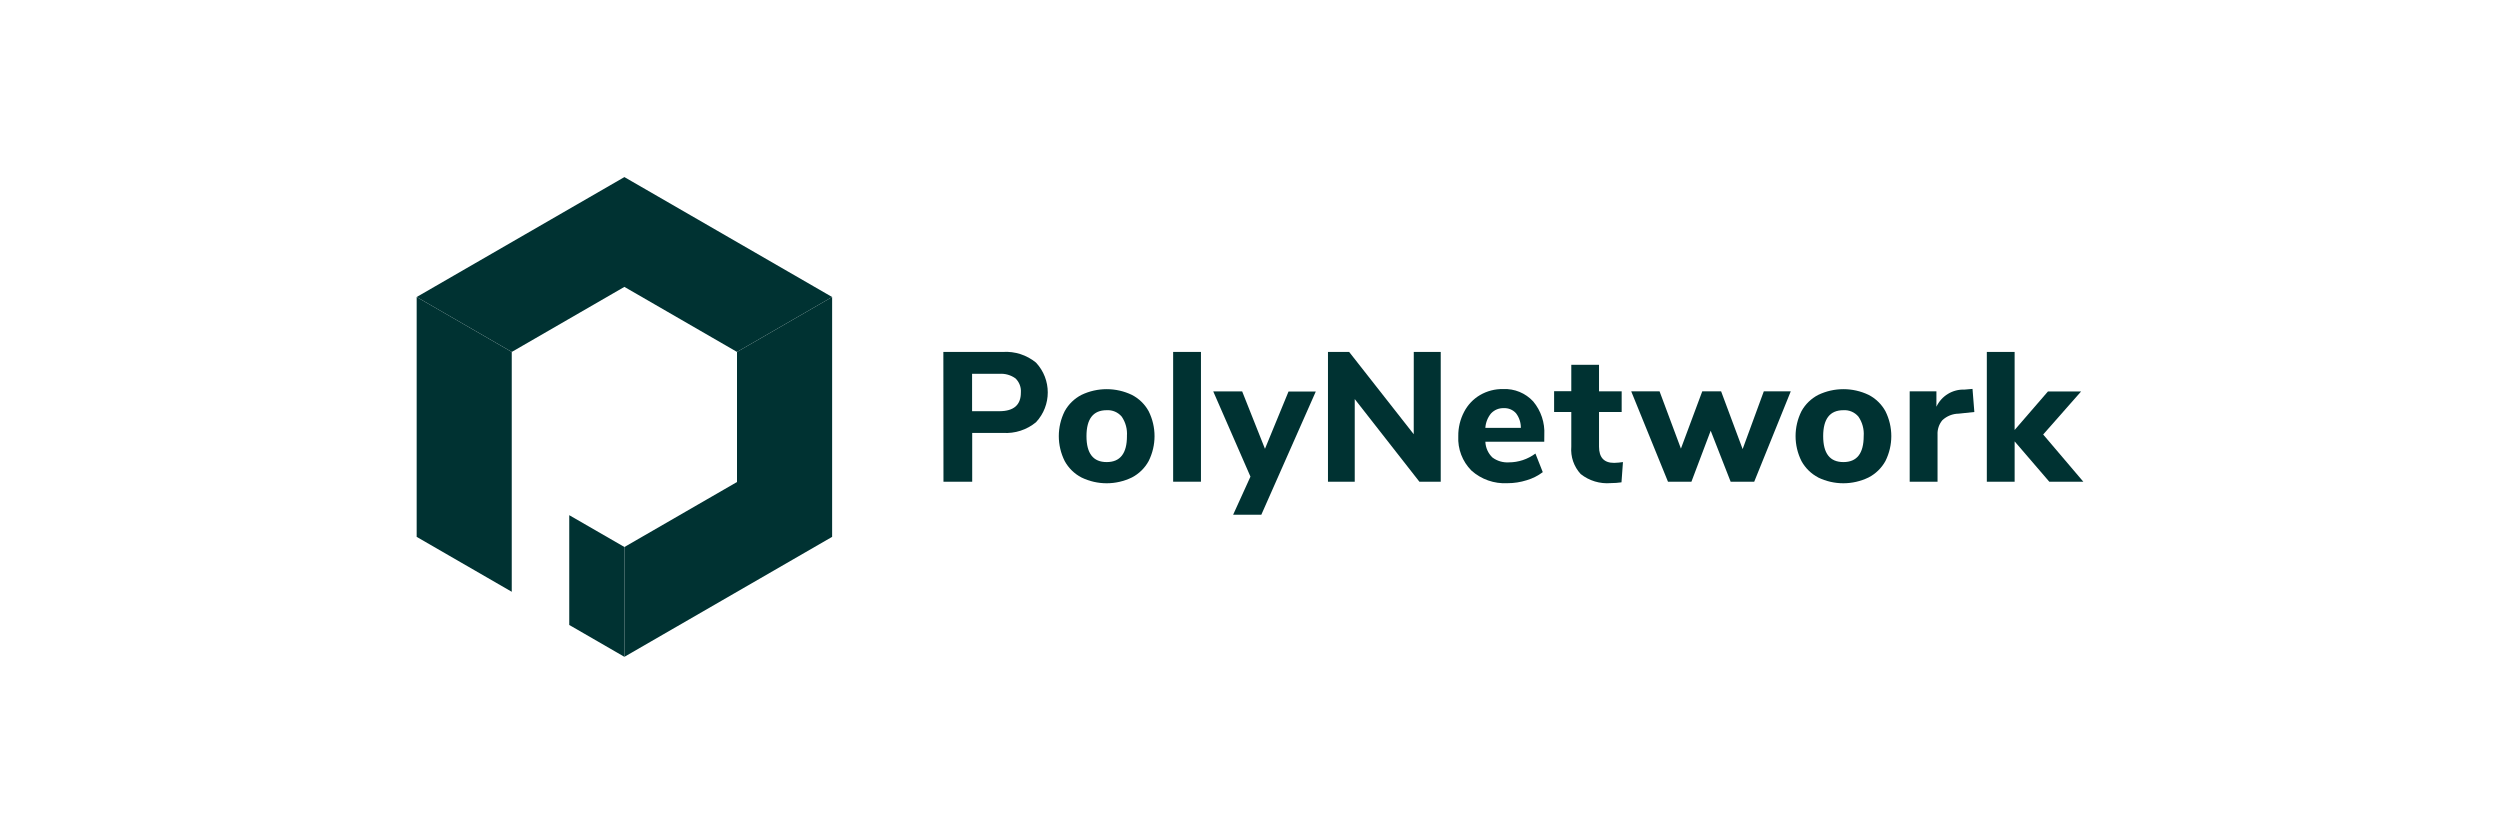
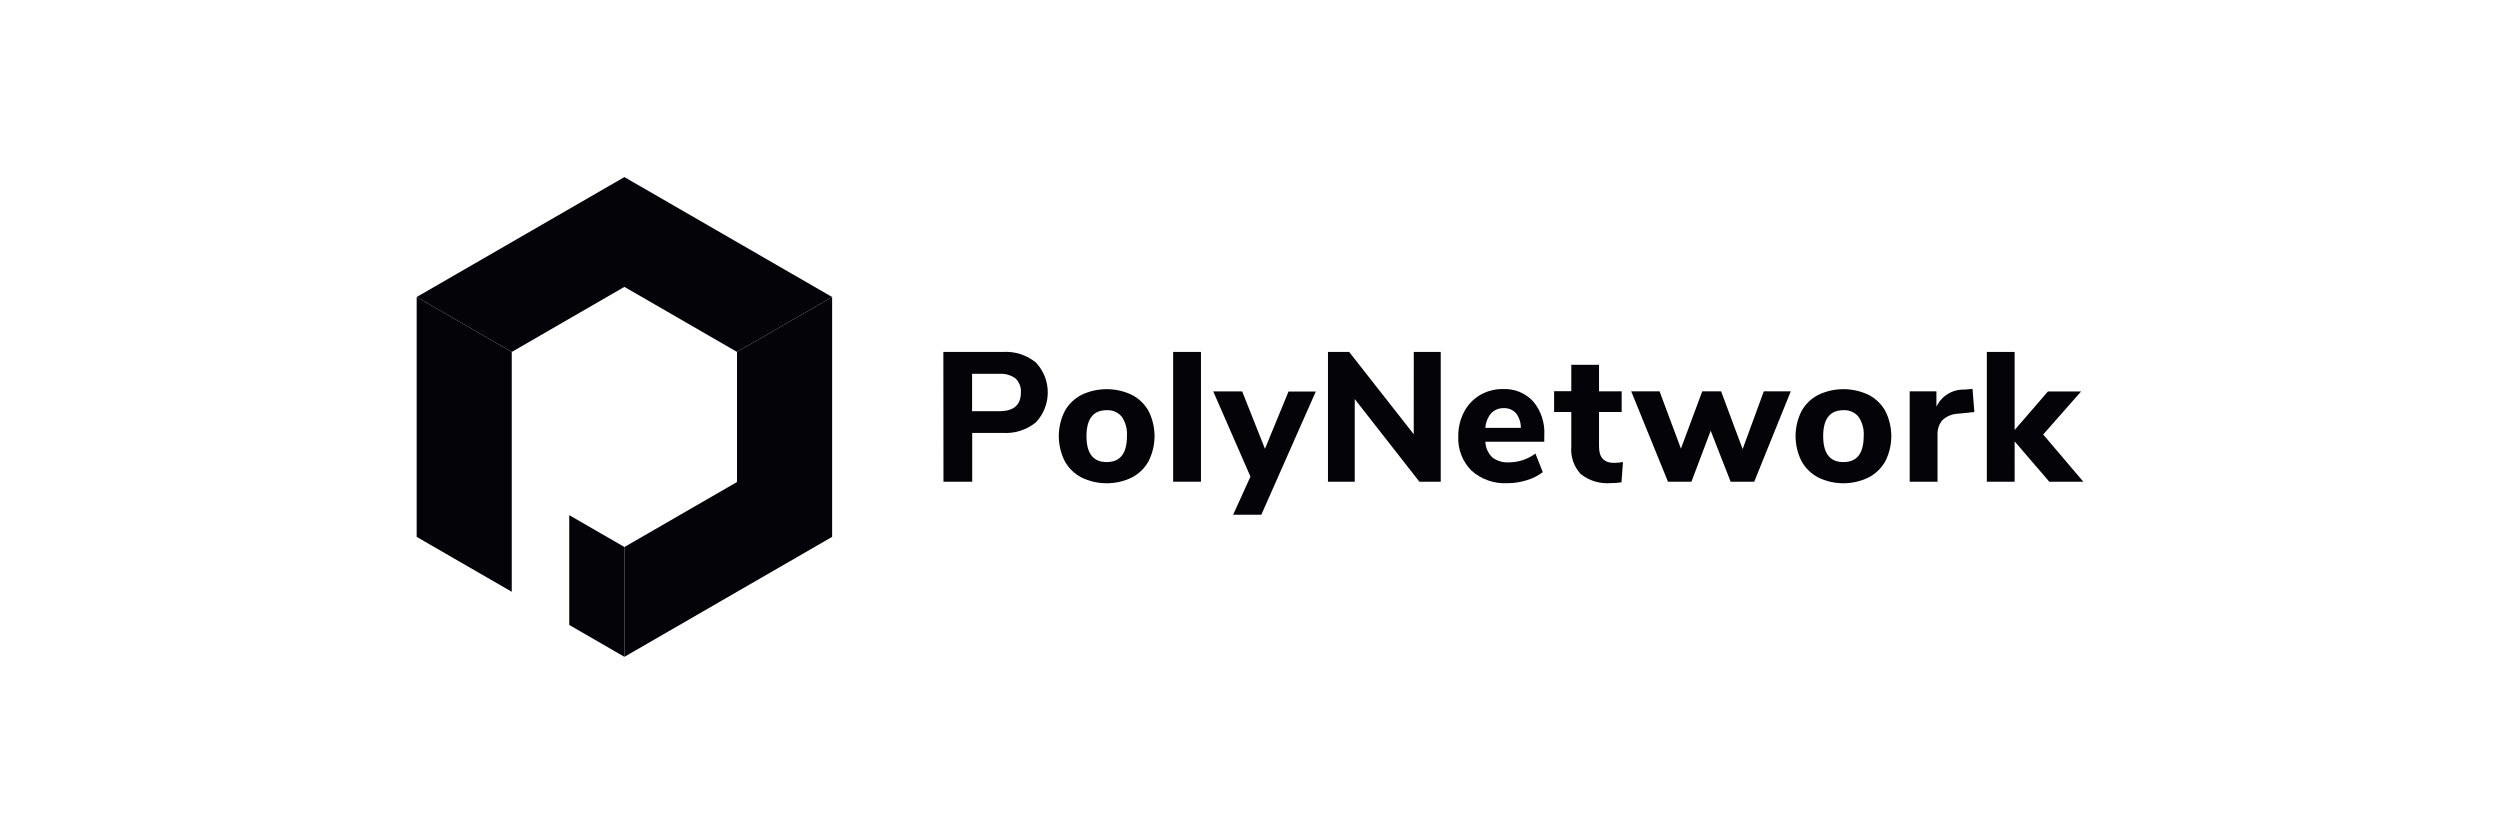
<svg xmlns="http://www.w3.org/2000/svg" width="240" height="80" viewBox="0 0 240 80">
  <g id="polynetwork" transform="translate(-140 -152)">
    <rect id="矩形_19" data-name="矩形 19" width="240" height="80" transform="translate(140 152)" fill="none" />
    <g id="polynetwork-2" data-name="polynetwork" transform="translate(180 169)">
-       <path id="路径_277" data-name="路径 277" d="M44.914,90.844v10.544l-.843-.488L39.62,98.33V87.79Z" transform="translate(-24.972 -55.333)" fill="#003232" />
-       <path id="路径_278" data-name="路径 278" d="M9.128,36.412V59.438L0,54.166V31.14Z" transform="translate(0 -19.627)" fill="#003232" />
-       <path id="路径_279" data-name="路径 279" d="M73.882,31.14V54.166L53.94,65.682V55.142L64.75,48.9V36.412Z" transform="translate(-33.998 -19.627)" fill="#003232" />
-       <path id="路径_280" data-name="路径 280" d="M39.884,11.513l-9.132,5.272L19.942,10.54,9.132,16.785,0,11.513,19.942,0Z" fill="#003232" />
-       <path id="路径_281" data-name="路径 281" d="M136.76,45.4h5.727a4.546,4.546,0,0,1,3.165,1.024,4.189,4.189,0,0,1,0,5.727,4.521,4.521,0,0,1-3.165,1.024h-2.958v4.684h-2.758Zm5.372,5.69q2.07,0,2.07-1.786a1.712,1.712,0,0,0-.514-1.361,2.355,2.355,0,0,0-1.556-.44h-2.614V51.09Z" transform="translate(-86.198 -28.615)" fill="#003232" />
-       <path id="路径_282" data-name="路径 282" d="M168.914,63.547a3.886,3.886,0,0,1-1.608-1.575,5.351,5.351,0,0,1,0-4.788,3.857,3.857,0,0,1,1.608-1.564,5.6,5.6,0,0,1,4.843,0,3.836,3.836,0,0,1,1.608,1.564,5.351,5.351,0,0,1,0,4.788,3.864,3.864,0,0,1-1.608,1.575A5.544,5.544,0,0,1,168.914,63.547Zm4.366-3.967a2.915,2.915,0,0,0-.5-1.874,1.749,1.749,0,0,0-1.442-.617q-1.941,0-1.941,2.492t1.941,2.488q1.948,0,1.945-2.5Z" transform="translate(-105.095 -34.71)" fill="#003232" />
-       <path id="路径_283" data-name="路径 283" d="M196.43,57.859V45.4H199.1V57.859Z" transform="translate(-123.808 -28.615)" fill="#003232" />
-       <path id="路径_284" data-name="路径 284" d="M214.068,55.661h2.618l-5.231,11.831h-2.706l1.664-3.66L206.84,55.65h2.777l2.189,5.512Z" transform="translate(-130.369 -35.076)" fill="#003232" />
-       <path id="路径_285" data-name="路径 285" d="M278.712,60.1h-5.653a2.218,2.218,0,0,0,.68,1.512,2.4,2.4,0,0,0,1.582.466,4.3,4.3,0,0,0,1.335-.218,4.374,4.374,0,0,0,1.209-.629l.706,1.786a4.8,4.8,0,0,1-1.545.776,6.136,6.136,0,0,1-1.849.285,4.794,4.794,0,0,1-3.457-1.213,4.362,4.362,0,0,1-1.261-3.3,4.88,4.88,0,0,1,.566-2.348,4.015,4.015,0,0,1,1.52-1.6,4.253,4.253,0,0,1,2.218-.577,3.7,3.7,0,0,1,2.887,1.187,4.619,4.619,0,0,1,1.068,3.216Zm-5.1-2.732a2.436,2.436,0,0,0-.555,1.4h3.409A2.284,2.284,0,0,0,276,57.361a1.479,1.479,0,0,0-1.176-.488A1.586,1.586,0,0,0,273.614,57.369Z" transform="translate(-170.464 -34.691)" fill="#003232" />
-       <path id="路径_286" data-name="路径 286" d="M301.96,58.079l-.141,1.945a7.36,7.36,0,0,1-1.024.074,4.09,4.09,0,0,1-2.891-.869A3.452,3.452,0,0,1,297,56.6V53.273H295.35v-2H297V48.74h2.662v2.547h2.174v1.985h-2.174V56.6q0,1.56,1.449,1.556A6.743,6.743,0,0,0,301.96,58.079Z" transform="translate(-186.156 -30.72)" fill="#003232" />
-       <path id="路径_287" data-name="路径 287" d="M328.1,55.63h2.588l-3.509,8.677h-2.263L323,59.412l-1.849,4.895H318.9L315.37,55.63h2.721l2.052,5.5,2.048-5.5H324l2.067,5.546Z" transform="translate(-198.774 -35.063)" fill="#003232" />
-       <path id="路径_288" data-name="路径 288" d="M360.224,63.547a3.886,3.886,0,0,1-1.608-1.575,5.35,5.35,0,0,1,0-4.788,3.858,3.858,0,0,1,1.608-1.564,5.6,5.6,0,0,1,4.843,0,3.857,3.857,0,0,1,1.608,1.564,5.351,5.351,0,0,1,0,4.788,3.886,3.886,0,0,1-1.619,1.575,5.545,5.545,0,0,1-4.843,0Zm4.366-3.967a2.917,2.917,0,0,0-.507-1.874,1.738,1.738,0,0,0-1.438-.617q-1.945,0-1.945,2.492t1.945,2.488c1.3,0,1.945-.836,1.945-2.5Z" transform="translate(-225.675 -34.71)" fill="#003232" />
-       <path id="路径_289" data-name="路径 289" d="M393.887,57.218l-1.5.159a2.333,2.333,0,0,0-1.571.629,2.02,2.02,0,0,0-.462,1.386V63.91H387.68V55.233h2.566v1.479a2.861,2.861,0,0,1,2.7-1.645l.765-.067Z" transform="translate(-244.35 -34.666)" fill="#003232" />
-       <path id="路径_290" data-name="路径 290" d="M416.975,57.859h-3.268l-3.327-3.871v3.871H407.71V45.4h2.669v7.494l3.2-3.7h3.183l-3.642,4.133Z" transform="translate(-256.975 -28.615)" fill="#003232" />
-       <path id="路径_291" data-name="路径 291" d="M244.867,45.4h2.588V57.859h-2.048L239.2,49.925v7.934H236.63V45.4h2.033l6.2,7.9Z" transform="translate(-149.145 -28.615)" fill="#003232" />
+       <path id="路径_277" data-name="路径 277" d="M44.914,90.844v10.544l-.843-.488L39.62,98.33V87.79Z" transform="translate(-24.972 -55.333)" fill="#030308" />
+       <path id="路径_278" data-name="路径 278" d="M9.128,36.412V59.438L0,54.166V31.14Z" transform="translate(0 -19.627)" fill="#030308" />
+       <path id="路径_279" data-name="路径 279" d="M73.882,31.14V54.166L53.94,65.682V55.142L64.75,48.9V36.412Z" transform="translate(-33.998 -19.627)" fill="#030308" />
+       <path id="路径_280" data-name="路径 280" d="M39.884,11.513l-9.132,5.272L19.942,10.54,9.132,16.785,0,11.513,19.942,0Z" fill="#030308" />
+       <path id="路径_281" data-name="路径 281" d="M136.76,45.4h5.727a4.546,4.546,0,0,1,3.165,1.024,4.189,4.189,0,0,1,0,5.727,4.521,4.521,0,0,1-3.165,1.024h-2.958v4.684h-2.758Zm5.372,5.69q2.07,0,2.07-1.786a1.712,1.712,0,0,0-.514-1.361,2.355,2.355,0,0,0-1.556-.44h-2.614V51.09Z" transform="translate(-86.198 -28.615)" fill="#030308" />
+       <path id="路径_282" data-name="路径 282" d="M168.914,63.547a3.886,3.886,0,0,1-1.608-1.575,5.351,5.351,0,0,1,0-4.788,3.857,3.857,0,0,1,1.608-1.564,5.6,5.6,0,0,1,4.843,0,3.836,3.836,0,0,1,1.608,1.564,5.351,5.351,0,0,1,0,4.788,3.864,3.864,0,0,1-1.608,1.575A5.544,5.544,0,0,1,168.914,63.547Zm4.366-3.967a2.915,2.915,0,0,0-.5-1.874,1.749,1.749,0,0,0-1.442-.617q-1.941,0-1.941,2.492t1.941,2.488q1.948,0,1.945-2.5Z" transform="translate(-105.095 -34.71)" fill="#030308" />
+       <path id="路径_283" data-name="路径 283" d="M196.43,57.859V45.4H199.1V57.859Z" transform="translate(-123.808 -28.615)" fill="#030308" />
+       <path id="路径_284" data-name="路径 284" d="M214.068,55.661h2.618l-5.231,11.831h-2.706l1.664-3.66L206.84,55.65h2.777l2.189,5.512Z" transform="translate(-130.369 -35.076)" fill="#030308" />
+       <path id="路径_285" data-name="路径 285" d="M278.712,60.1h-5.653a2.218,2.218,0,0,0,.68,1.512,2.4,2.4,0,0,0,1.582.466,4.3,4.3,0,0,0,1.335-.218,4.374,4.374,0,0,0,1.209-.629l.706,1.786a4.8,4.8,0,0,1-1.545.776,6.136,6.136,0,0,1-1.849.285,4.794,4.794,0,0,1-3.457-1.213,4.362,4.362,0,0,1-1.261-3.3,4.88,4.88,0,0,1,.566-2.348,4.015,4.015,0,0,1,1.52-1.6,4.253,4.253,0,0,1,2.218-.577,3.7,3.7,0,0,1,2.887,1.187,4.619,4.619,0,0,1,1.068,3.216Zm-5.1-2.732a2.436,2.436,0,0,0-.555,1.4h3.409A2.284,2.284,0,0,0,276,57.361a1.479,1.479,0,0,0-1.176-.488A1.586,1.586,0,0,0,273.614,57.369Z" transform="translate(-170.464 -34.691)" fill="#030308" />
+       <path id="路径_286" data-name="路径 286" d="M301.96,58.079l-.141,1.945a7.36,7.36,0,0,1-1.024.074,4.09,4.09,0,0,1-2.891-.869A3.452,3.452,0,0,1,297,56.6V53.273H295.35v-2H297V48.74h2.662v2.547h2.174v1.985h-2.174V56.6q0,1.56,1.449,1.556A6.743,6.743,0,0,0,301.96,58.079Z" transform="translate(-186.156 -30.72)" fill="#030308" />
+       <path id="路径_287" data-name="路径 287" d="M328.1,55.63h2.588l-3.509,8.677h-2.263L323,59.412l-1.849,4.895H318.9L315.37,55.63h2.721l2.052,5.5,2.048-5.5H324l2.067,5.546Z" transform="translate(-198.774 -35.063)" fill="#030308" />
+       <path id="路径_288" data-name="路径 288" d="M360.224,63.547a3.886,3.886,0,0,1-1.608-1.575,5.35,5.35,0,0,1,0-4.788,3.858,3.858,0,0,1,1.608-1.564,5.6,5.6,0,0,1,4.843,0,3.857,3.857,0,0,1,1.608,1.564,5.351,5.351,0,0,1,0,4.788,3.886,3.886,0,0,1-1.619,1.575,5.545,5.545,0,0,1-4.843,0Zm4.366-3.967a2.917,2.917,0,0,0-.507-1.874,1.738,1.738,0,0,0-1.438-.617q-1.945,0-1.945,2.492t1.945,2.488c1.3,0,1.945-.836,1.945-2.5Z" transform="translate(-225.675 -34.71)" fill="#030308" />
+       <path id="路径_289" data-name="路径 289" d="M393.887,57.218l-1.5.159a2.333,2.333,0,0,0-1.571.629,2.02,2.02,0,0,0-.462,1.386V63.91H387.68V55.233h2.566v1.479a2.861,2.861,0,0,1,2.7-1.645l.765-.067Z" transform="translate(-244.35 -34.666)" fill="#030308" />
+       <path id="路径_290" data-name="路径 290" d="M416.975,57.859h-3.268l-3.327-3.871v3.871H407.71V45.4h2.669v7.494l3.2-3.7h3.183l-3.642,4.133Z" transform="translate(-256.975 -28.615)" fill="#030308" />
+       <path id="路径_291" data-name="路径 291" d="M244.867,45.4h2.588V57.859h-2.048L239.2,49.925v7.934H236.63V45.4h2.033l6.2,7.9Z" transform="translate(-149.145 -28.615)" fill="#030308" />
    </g>
  </g>
</svg>
